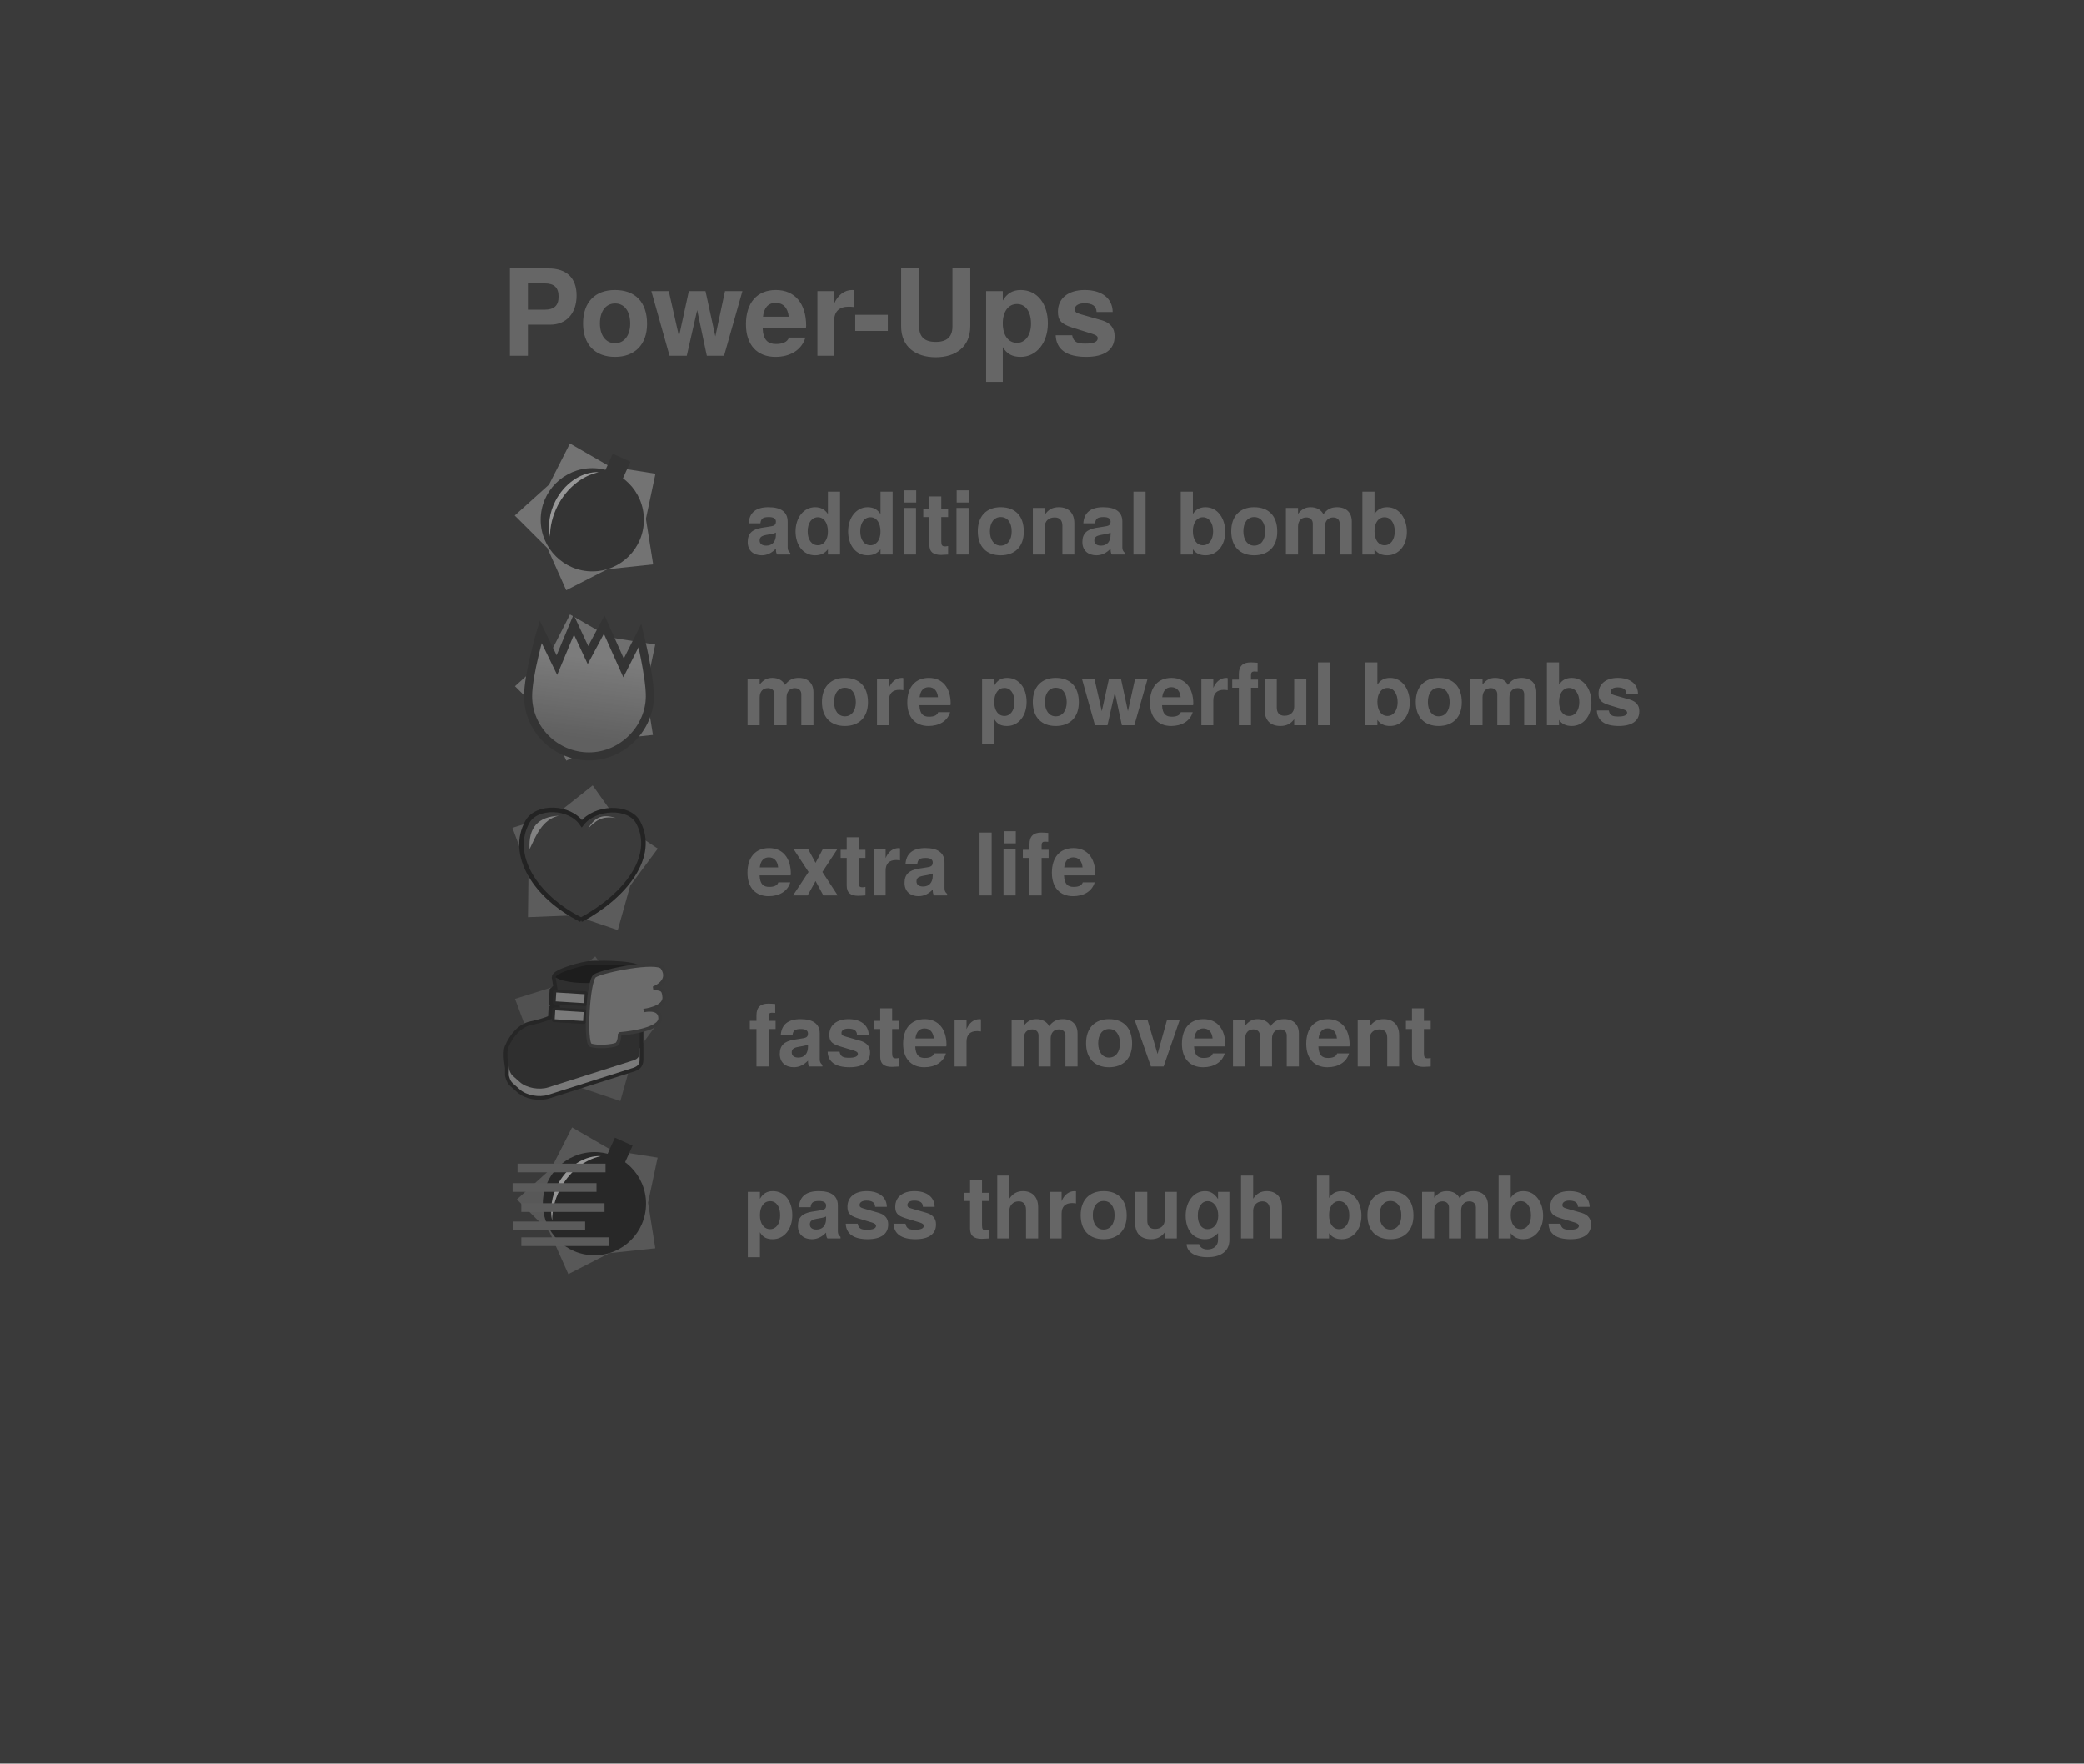
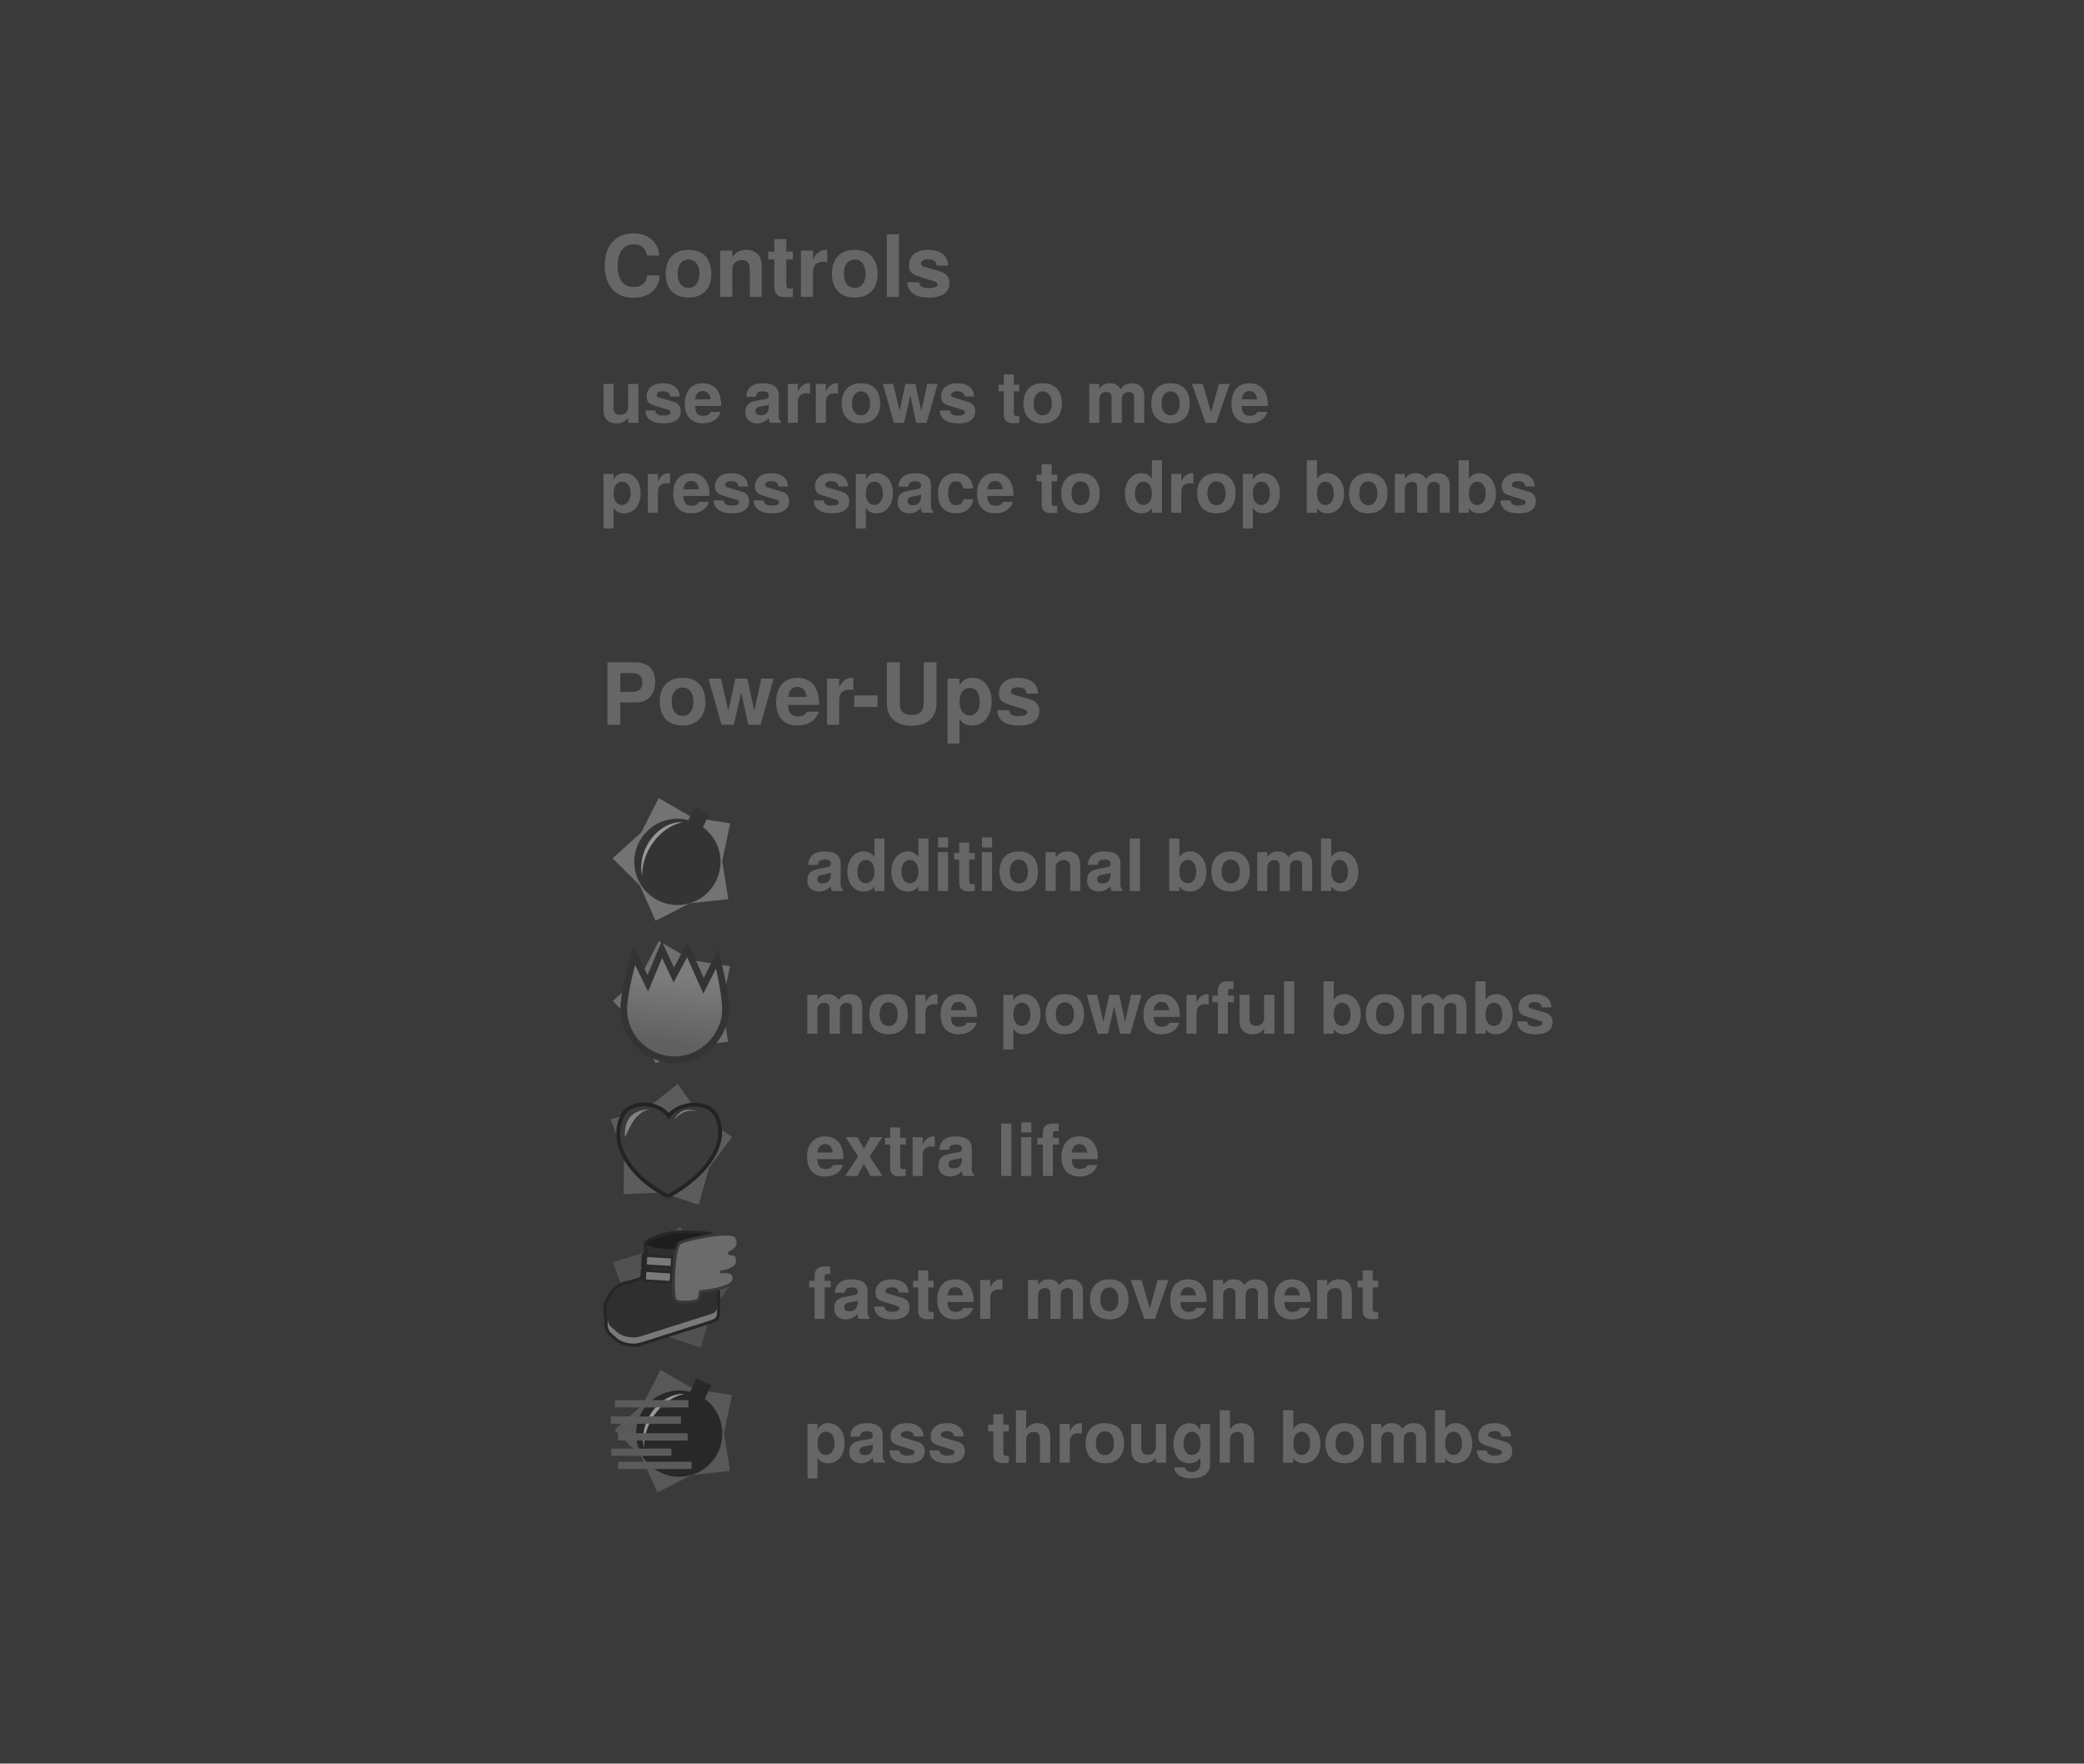
<svg xmlns="http://www.w3.org/2000/svg" xmlns:xlink="http://www.w3.org/1999/xlink" width="650" height="550" viewBox="0 0 171.979 145.521" version="1.1" id="svg1">
  <defs id="defs1">
    <linearGradient xlink:href="#linearGradient4" id="linearGradient5" x1="42.273" y1="61.209" x2="38.587" y2="90.97" gradientUnits="userSpaceOnUse" gradientTransform="matrix(0.8914861,0,0,0.8820124,5.225466,9.996579)" />
    <linearGradient id="linearGradient4">
      <stop style="stop-color:#d1d1d1;stop-opacity:1" offset="0" id="stop4" />
      <stop style="stop-color:#a2a2a2;stop-opacity:1" offset="1" id="stop5" />
    </linearGradient>
  </defs>
  <g id="layer2">
    <rect style="fill:#252525;fill-opacity:0.7;stroke:none;stroke-width:2.5" id="rect7" width="171.979" height="145.521" x="0" y="0" />
  </g>
  <g id="layer1">
-     <g id="g12">
+     <g id="g12" transform="matrix(0.8359319,0,0,0.8359319,15.0452,35.26899)">
      <g id="g1" transform="matrix(0.2504651,0,0,0.2504651,38.39808,66.47296)">
        <path style="fill:#888888;fill-opacity:1;stroke-width:1.5" id="path3" d="m 21.667,77.922 -5.285,-14.251 14.509,-4.529 11.92,-9.431 8.791,12.4 12.653,8.423 -9.076,12.192 -4.101,14.636 -14.4,-4.865 -15.187,0.623 z" />
        <path id="path17" style="fill:none;fill-opacity:1;stroke:#414141;stroke-width:2.5;stroke-dasharray:none;stroke-opacity:1" d="m 41.948,52.395 c -3.303,0.065 -12.218,2.753 -12.218,4.197 0.201,1.164 0.442,2.581 0.672,4.026 l -0.882,-0.054 -0.519,0.461 -0.24,3.918 0.459,0.519 1.873,0.115 c 0.038,0.357 0.07,0.692 0.093,0.999 l -1.991,-0.122 -0.52,0.461 -0.207,3.347 c -2.021,0.901 -4.751,1.649 -6.762,2.054 -3.304,0.666 -5.942,3.72 -7.483,7.298 -0.816,1.894 0.112,6.805 0.112,6.805 v 2.442 c 0,0 0.322,1.743 1.255,2.573 l 2.397,2.131 c 2.158,1.918 6.324,2.688 9.341,1.725 l 27.289,-8.663 c 1.805,-0.499 2.802,-1.097 2.806,-2.896 v -2.428 c 2e-5,-0.004 -8e-6,-0.009 0,-0.013 -1.5e-5,-0.015 1.3e-5,-0.031 0,-0.047 V 79.921 h -5.17e-4 c 7.74e-4,-6.622 0.04,-18.984 0.04,-25.273 v -0.008 c 0,-2.451 -12.209,-2.31 -15.513,-2.245 z" />
        <g id="g17" transform="matrix(1.030205,0,0,1.030205,-2.151032,-4.936137)">
          <path style="fill:#313131;fill-opacity:1;stroke:none;stroke-width:5.598;stroke-dasharray:none;stroke-opacity:1" d="m 30.946,59.725 c 0,-1.402 8.653,-4.011 11.859,-4.074 3.207,-0.063 15.058,-0.199 15.058,2.18 0,2.379 -7.859,7.66 -11.883,7.691 -4.024,0.031 -9.117,-0.409 -10.783,-0.975 -1.666,-0.566 -4.252,-4.823 -4.252,-4.823 z" id="path13" />
          <path id="rect2" style="fill:#cccccc;fill-opacity:1;stroke:none;stroke-width:1.226;stroke-opacity:1" d="m 16.002,87.269 v 3.779 c 0,0 0.312,1.692 1.219,2.498 l 2.327,2.068 c 2.094,1.862 6.138,2.609 9.067,1.674 l 26.489,-8.409 c 1.752,-0.484 2.72,-1.065 2.723,-2.811 v -3.699 z" />
          <path id="path12" style="fill:#505050;fill-opacity:1;stroke:none;stroke-width:1.226;stroke-opacity:1" d="m 57.864,57.83 c -2.166,2.838 -8.048,3.018 -12.952,3.521 -4.904,0.503 -11.33,0.139 -13.965,-1.626 0.603,3.485 1.572,9.304 1.446,11.064 -0.126,1.76 -5.778,3.502 -9.236,4.199 -3.207,0.647 -5.768,3.611 -7.264,7.085 -0.792,1.839 0.109,6.605 0.109,6.605 0,0 0.312,1.692 1.219,2.498 l 2.327,2.068 c 2.094,1.862 6.138,2.609 9.067,1.674 l 26.489,-8.409 c 1.752,-0.484 2.72,-1.065 2.723,-2.811 -0.005,-5.953 0.038,-19.316 0.038,-25.869 z" />
          <g id="path5" style="opacity:1;stroke:#464646;stroke-opacity:1" transform="matrix(0.9508176,0.05857959,-0.05857959,0.9508176,1.742083,3.076198)">
            <path style="baseline-shift:baseline;display:inline;overflow:visible;vector-effect:none;fill:#7c7c7c;stroke:#464646;stroke-linejoin:bevel;stroke-opacity:1;enable-background:accumulate;stop-color:#000000;stop-opacity:1" d="M 34.291,64.021 H 44.848" id="path6" />
            <path style="baseline-shift:baseline;display:inline;overflow:visible;vector-effect:none;fill:#cecece;stroke:#464646;stroke-linejoin:bevel;stroke-opacity:1;enable-background:accumulate;stop-color:#000000;stop-opacity:1" d="m 34.291,62.021 v 4 h 10.557 v -4 z" id="path7" />
          </g>
          <g id="g16" style="opacity:1;stroke:#464646;stroke-opacity:1" transform="matrix(0.9508176,0.05857959,-0.05857959,0.9508176,1.424426,8.794029)">
            <path style="baseline-shift:baseline;display:inline;overflow:visible;vector-effect:none;fill:#7c7c7c;stroke:#464646;stroke-linejoin:bevel;stroke-opacity:1;enable-background:accumulate;stop-color:#000000;stop-opacity:1" d="M 34.291,64.021 H 44.848" id="path15" />
            <path style="baseline-shift:baseline;display:inline;overflow:visible;vector-effect:none;fill:#cecece;stroke:#464646;stroke-linejoin:bevel;stroke-opacity:1;enable-background:accumulate;stop-color:#000000;stop-opacity:1" d="m 34.291,62.021 v 4 h 10.557 v -4 z" id="path16" />
          </g>
        </g>
        <path style="fill:#b5b5b5;fill-opacity:1;stroke:#606060;stroke-width:1.148;stroke-linejoin:bevel;stroke-dasharray:none;stroke-opacity:1" d="m 42.656,56.105 c 2.693,-1.719 20.567,-5.205 22.24,-2.679 1.673,2.526 0.989,5.003 -2.882,6.734 2.3,0.331 3.346,0.074 3.503,3.003 0.193,3.6 -6.733,4.369 -6.733,4.369 0,0 5.407,-1.321 5.384,2.562 -0.024,4.169 -13.323,5.137 -13.323,5.137 0,0 0.027,2.894 -1.146,3.47 -1.173,0.576 -6.293,1.047 -8.421,0.22 C 39.316,78.157 40.422,57.531 42.656,56.105 Z" id="path10" />
      </g>
      <g id="g1-9" transform="matrix(0.2504651,0,0,0.2504651,38.6707,24.22987)">
        <path style="fill:#c2c2c2;fill-opacity:1;stroke-width:1.5" id="path3-1" d="M 25.955,83.831 15.197,73.094 26.485,62.915 l 6.887,-13.55 13.169,7.59 15.015,2.363 -3.15,14.87 2.392,15.01 -15.115,1.6 -13.536,6.914 z" />
        <circle style="fill:#585858;fill-opacity:1;stroke-width:2.701" id="path2" cx="40.742" cy="74.497" r="17.004" />
        <rect style="fill:#585858;fill-opacity:1;stroke-width:2.701" id="rect3" width="6.389" height="9.069" x="64.998" y="28.495" transform="rotate(24.32442)" />
        <path id="circle3" style="fill:#ffffff;fill-opacity:1;stroke-width:2.281" d="m 41.907,58.808 a 12.884,16.005 27.095 0 0 -13.337,9.531 12.884,16.005 27.095 0 0 -1.77,11.733 15.35,19.068 27.095 0 1 2.519,-10.182 15.35,19.068 27.095 0 1 13.503,-11.046 12.884,16.005 27.095 0 0 -0.916,-0.036 z" />
      </g>
      <g id="g1-5" transform="matrix(0.2504651,0,0,0.2504651,38.41855,38.34377)">
        <path style="fill:#bbbbbb;fill-opacity:1;stroke-width:2" id="path3-5" d="M 107.125,62.758 92.776,48.437 107.831,34.862 l 9.186,-18.071 17.563,10.123 20.025,3.152 -4.2,19.832 3.191,20.019 -20.159,2.133 -18.053,9.221 z" transform="matrix(0.7473038,0,0,0.7473038,-53.05141,36.80107)" />
        <path id="path4" style="fill:url(#linearGradient5);stroke:#585858;stroke-width:2.66;stroke-dasharray:none;stroke-opacity:1" d="m 24.747,55.06 c 0,0 -4.15,14.018 -4.15,21.223 0,10.831 8.98,19.845 20.058,19.845 11.078,-3.9e-5 20.058,-9.386 20.058,-19.845 0,-6.757 -3.265,-20.012 -3.265,-20.012 L 52.046,66.973 45.671,52.704 40.316,62.733 35.641,52.704 30.083,66.031 Z" />
      </g>
      <g id="g1-1" transform="matrix(0.2504651,0,0,0.2504651,38.18437,52.36305)">
        <path style="fill:#9c9c9c;fill-opacity:1;stroke-width:1.5" id="path3-3" d="m 21.667,77.922 -5.285,-14.251 14.509,-4.529 11.92,-9.431 8.791,12.4 12.653,8.423 -9.076,12.192 -4.101,14.636 -14.4,-4.865 -15.187,0.623 z" />
        <path id="path1" style="fill:#646464;fill-opacity:1;stroke:#3b3b3b;stroke-width:1.5;stroke-linejoin:miter;stroke-dasharray:none;stroke-opacity:1" d="M 39.009,93.989 C 23.611,86.24 15.345,72.443 21.298,61.716 c 3.053,-5.5 13.987,-5.194 17.935,0.6 4.272,-5.597 15.558,-6.137 18.607,-0.36 5.797,10.984 -3.927,23.964 -18.832,32.033 z" />
        <path style="fill:#dcdcdc;fill-opacity:1;stroke:none;stroke-width:1.5;stroke-linejoin:miter;stroke-dasharray:none;stroke-opacity:1" d="m 22.025,70.696 c 1.978,-4.123 4.066,-9.803 9.641,-10.996 -6.846,0.33 -10.069,3.865 -9.641,10.996 z" id="path2-8" />
        <path style="fill:#dcdcdc;fill-opacity:1;stroke:none;stroke-width:0.915;stroke-linejoin:miter;stroke-dasharray:none;stroke-opacity:1" d="m 41.347,63.841 c 2.48,-2.518 4.448,-4.171 9.106,-3.393 -4.318,-1.395 -6.882,-0.355 -9.106,3.393 z" id="path4-4" />
      </g>
      <g id="g1-0" transform="matrix(0.2504651,0,0,0.2504651,38.84748,80.66953)">
        <path style="fill:#949494;fill-opacity:1;stroke-width:1.5" id="path3-32" d="M 25.955,83.831 15.197,73.094 26.485,62.915 l 6.887,-13.55 13.169,7.59 15.015,2.363 -3.15,14.87 2.392,15.01 -15.115,1.6 -13.536,6.914 z" />
        <circle style="fill:#444444;fill-opacity:1;stroke-width:2.701" id="path2-6" cx="40.742" cy="74.497" r="17.004" />
        <rect style="fill:#444444;fill-opacity:1;stroke-width:2.701" id="rect3-9" width="6.389" height="9.069" x="64.998" y="28.495" transform="rotate(24.32442)" />
        <path id="circle3-4" style="fill:#ffffff;fill-opacity:1;stroke-width:2.281" d="m 41.907,58.808 a 12.884,16.005 27.095 0 0 -13.337,9.531 12.884,16.005 27.095 0 0 -1.77,11.733 15.35,19.068 27.095 0 1 2.519,-10.182 15.35,19.068 27.095 0 1 13.503,-11.046 12.884,16.005 27.095 0 0 -0.916,-0.036 z" />
        <rect style="fill:#9a9a9a;fill-opacity:1;stroke-width:1.654" id="rect1" width="28.976" height="2.858" x="15.418" y="61.303" ry="0" />
        <rect style="fill:#9a9a9a;fill-opacity:1;stroke-width:1.654" id="rect2-1" width="28.976" height="2.858" x="16.664" y="85.595" ry="0" />
        <rect style="fill:#9a9a9a;fill-opacity:1;stroke-width:1.496" id="rect4" width="23.697" height="2.858" x="13.977" y="80.39" ry="0" />
        <rect style="fill:#9a9a9a;fill-opacity:1;stroke-width:1.608" id="rect5" width="27.403" height="2.858" x="16.659" y="74.353" ry="0" />
        <rect style="fill:#9a9a9a;fill-opacity:1;stroke-width:1.615" id="rect6" width="27.628" height="2.858" x="13.785" y="67.735" ry="0" />
      </g>
    </g>
-     <text xml:space="preserve" style="font-weight:bold;font-size:7.102px;font-family:'Helvetica Neue';-inkscape-font-specification:'Helvetica Neue Bold';text-align:start;writing-mode:lr-tb;direction:ltr;text-anchor:start;fill:#adadad;fill-opacity:1;stroke:none;stroke-width:1.573;stroke-opacity:1" x="61.5" y="45.76" id="text7">
-       <tspan id="tspan7" style="font-size:7.102px;stroke-width:1.573;fill:#adadad;fill-opacity:1" x="61.5" y="45.76">additional bomb</tspan>
+     <text xml:space="preserve" style="font-weight:bold;font-size:5.937px;font-family:'Helvetica Neue';-inkscape-font-specification:'Helvetica Neue Bold';text-align:start;writing-mode:lr-tb;direction:ltr;text-anchor:start;fill:#adadad;fill-opacity:1;stroke:none;stroke-width:1.315;stroke-opacity:1" x="66.455" y="73.521" id="text7">
+       <tspan id="tspan7" style="font-size:5.937px;fill:#adadad;fill-opacity:1;stroke-width:1.315" x="66.455" y="73.521">additional bomb</tspan>
    </text>
-     <text xml:space="preserve" style="font-weight:bold;font-size:7.102px;font-family:'Helvetica Neue';-inkscape-font-specification:'Helvetica Neue Bold';text-align:start;writing-mode:lr-tb;direction:ltr;text-anchor:start;fill:#adadad;fill-opacity:1;stroke:none;stroke-width:1.573;stroke-opacity:1" x="61.269" y="59.85" id="text8">
-       <tspan id="tspan8" style="font-size:7.102px;stroke-width:1.573;fill:#adadad;fill-opacity:1" x="61.269" y="59.85">more powerful bombs</tspan>
+     <text xml:space="preserve" style="font-weight:bold;font-size:5.937px;font-family:'Helvetica Neue';-inkscape-font-specification:'Helvetica Neue Bold';text-align:start;writing-mode:lr-tb;direction:ltr;text-anchor:start;fill:#adadad;fill-opacity:1;stroke:none;stroke-width:1.315;stroke-opacity:1" x="66.262" y="85.299" id="text8">
+       <tspan id="tspan8" style="font-size:5.937px;fill:#adadad;fill-opacity:1;stroke-width:1.315" x="66.262" y="85.299">more powerful bombs</tspan>
    </text>
-     <text xml:space="preserve" style="font-weight:bold;font-size:7.102px;font-family:'Helvetica Neue';-inkscape-font-specification:'Helvetica Neue Bold';text-align:start;writing-mode:lr-tb;direction:ltr;text-anchor:start;fill:#adadad;fill-opacity:1;stroke:none;stroke-width:1.573;stroke-opacity:1" x="61.527" y="73.893" id="text9">
-       <tspan id="tspan9" style="font-size:7.102px;stroke-width:1.573;fill:#adadad;fill-opacity:1" x="61.527" y="73.893">extra life</tspan>
+     <text xml:space="preserve" style="font-weight:bold;font-size:5.937px;font-family:'Helvetica Neue';-inkscape-font-specification:'Helvetica Neue Bold';text-align:start;writing-mode:lr-tb;direction:ltr;text-anchor:start;fill:#adadad;fill-opacity:1;stroke:none;stroke-width:1.315;stroke-opacity:1" x="66.477" y="97.038" id="text9">
+       <tspan id="tspan9" style="font-size:5.937px;fill:#adadad;fill-opacity:1;stroke-width:1.315" x="66.477" y="97.038">extra life</tspan>
    </text>
-     <text xml:space="preserve" style="font-weight:bold;font-size:7.102px;font-family:'Helvetica Neue';-inkscape-font-specification:'Helvetica Neue Bold';text-align:start;writing-mode:lr-tb;direction:ltr;text-anchor:start;fill:#adadad;fill-opacity:1;stroke:none;stroke-width:1.573;stroke-opacity:1" x="61.784" y="88.003" id="text10">
-       <tspan id="tspan10" style="font-size:7.102px;stroke-width:1.573;fill:#adadad;fill-opacity:1" x="61.784" y="88.003">faster movement</tspan>
+     <text xml:space="preserve" style="font-weight:bold;font-size:5.937px;font-family:'Helvetica Neue';-inkscape-font-specification:'Helvetica Neue Bold';text-align:start;writing-mode:lr-tb;direction:ltr;text-anchor:start;fill:#adadad;fill-opacity:1;stroke:none;stroke-width:1.315;stroke-opacity:1" x="66.692" y="108.833" id="text10">
+       <tspan id="tspan10" style="font-size:5.937px;fill:#adadad;fill-opacity:1;stroke-width:1.315" x="66.692" y="108.833">faster movement</tspan>
    </text>
-     <text xml:space="preserve" style="font-weight:bold;font-size:7.102px;font-family:'Helvetica Neue';-inkscape-font-specification:'Helvetica Neue Bold';text-align:start;writing-mode:lr-tb;direction:ltr;text-anchor:start;fill:#adadad;fill-opacity:1;stroke:none;stroke-width:1.573;stroke-opacity:1" x="61.305" y="102.2" id="text11">
-       <tspan id="tspan11" style="font-size:7.102px;stroke-width:1.573;fill:#adadad;fill-opacity:1" x="61.305" y="102.2">pass through bombs</tspan>
+     <text xml:space="preserve" style="font-weight:bold;font-size:5.937px;font-family:'Helvetica Neue';-inkscape-font-specification:'Helvetica Neue Bold';text-align:start;writing-mode:lr-tb;direction:ltr;text-anchor:start;fill:#adadad;fill-opacity:1;stroke:none;stroke-width:1.315;stroke-opacity:1" x="66.292" y="120.701" id="text11">
+       <tspan id="tspan11" style="font-size:5.937px;fill:#adadad;fill-opacity:1;stroke-width:1.315" x="66.292" y="120.701">pass through bombs</tspan>
    </text>
-     <text xml:space="preserve" style="font-weight:bold;font-size:9.878px;font-family:'Helvetica Neue';-inkscape-font-specification:'Helvetica Neue Bold';text-align:start;writing-mode:lr-tb;direction:ltr;text-anchor:start;fill:#adadad;fill-opacity:1;stroke:none;stroke-width:1.573;stroke-opacity:1" x="41.329" y="29.356" id="text12">
-       <tspan id="tspan12" style="font-size:9.878px;fill:#adadad;fill-opacity:1;stroke-width:1.573" x="41.329" y="29.356">Power-Ups</tspan>
+     <text xml:space="preserve" style="font-weight:bold;font-size:7.056px;font-family:'Helvetica Neue';-inkscape-font-specification:'Helvetica Neue Bold';text-align:start;writing-mode:lr-tb;direction:ltr;text-anchor:start;fill:#adadad;fill-opacity:1;stroke:none;stroke-width:1.315;stroke-opacity:1" x="49.593" y="59.809" id="text12">
+       <tspan id="tspan12" style="font-size:7.056px;fill:#adadad;fill-opacity:1;stroke-width:1.315" x="49.593" y="59.809">Power-Ups</tspan>
+     </text>
+     <text xml:space="preserve" style="font-weight:bold;font-size:5.937px;font-family:'Helvetica Neue';-inkscape-font-specification:'Helvetica Neue Bold';text-align:start;writing-mode:lr-tb;direction:ltr;text-anchor:start;fill:#adadad;fill-opacity:1;stroke:none;stroke-width:1.315;stroke-opacity:1" x="49.462" y="34.89" id="text1">
+       <tspan id="tspan1" style="font-size:5.937px;fill:#adadad;fill-opacity:1;stroke-width:1.315" x="49.462" y="34.89">use arrows to move</tspan>
+       <tspan style="font-size:5.937px;fill:#adadad;fill-opacity:1;stroke-width:1.315" x="49.462" y="42.311" id="tspan2">press space to drop bombs</tspan>
+     </text>
+     <text xml:space="preserve" style="font-weight:bold;font-size:7.056px;font-family:'Helvetica Neue';-inkscape-font-specification:'Helvetica Neue Bold';text-align:start;writing-mode:lr-tb;direction:ltr;text-anchor:start;fill:#adadad;fill-opacity:1;stroke:none;stroke-width:1.315;stroke-opacity:1" x="49.593" y="24.492" id="text4">
+       <tspan id="tspan4" style="font-size:7.056px;fill:#adadad;fill-opacity:1;stroke-width:1.315" x="49.593" y="24.492">Controls</tspan>
    </text>
  </g>
  <g id="layer3" style="display:inline">
    <rect style="fill:#000000;fill-opacity:0.41;stroke:none;stroke-width:2.5" id="rect12" width="171.979" height="145.521" x="0" y="0" />
  </g>
</svg>
